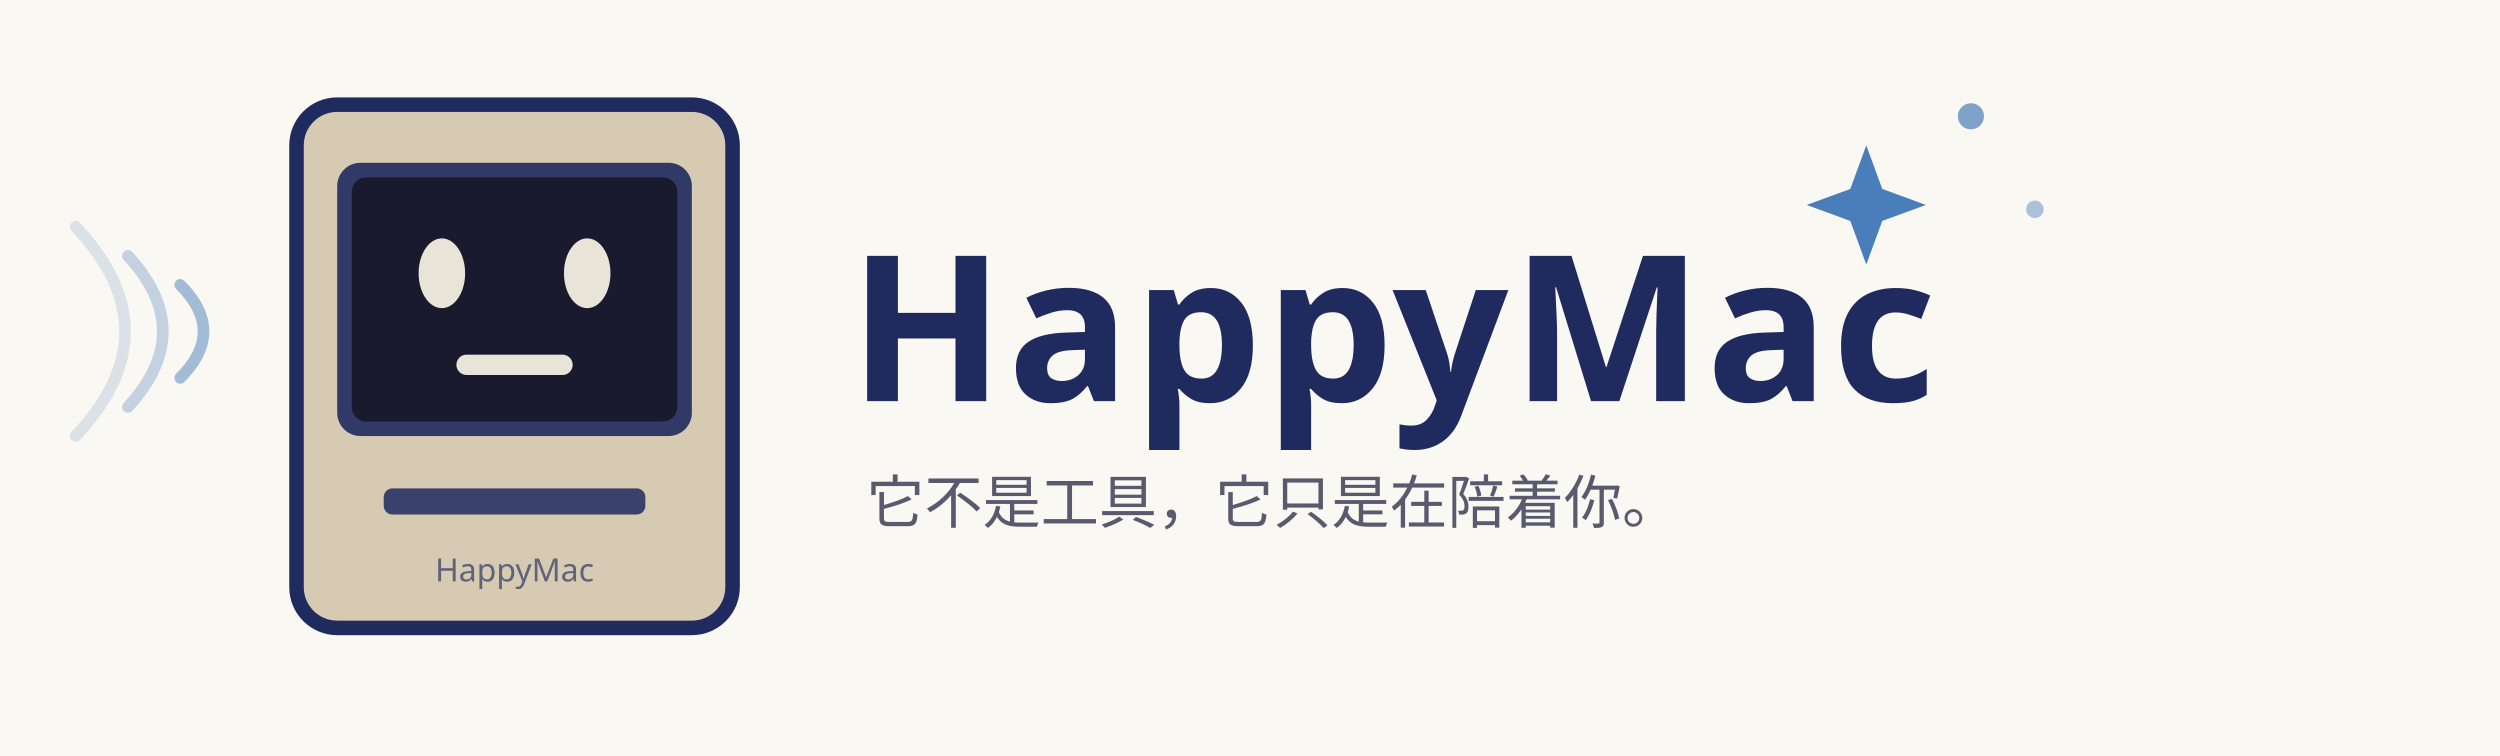
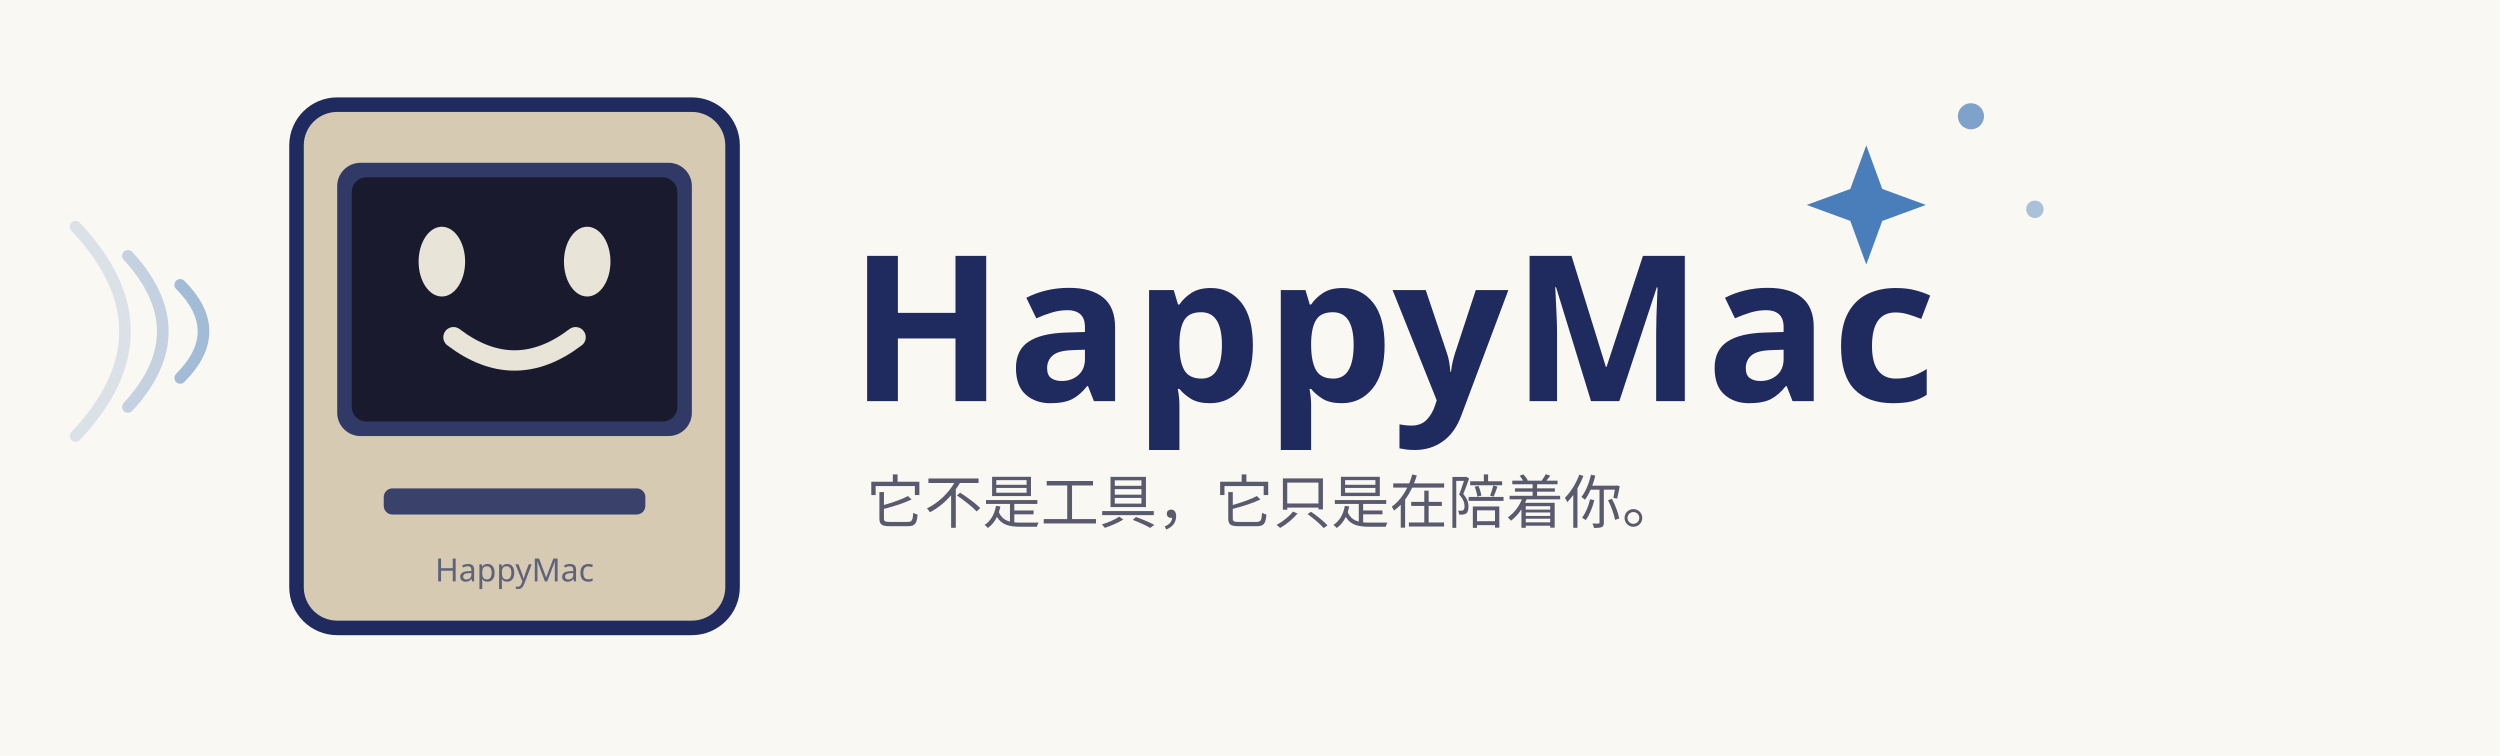
<svg xmlns="http://www.w3.org/2000/svg" width="860" height="260" viewBox="0 0 860 260" role="img" aria-label="HappyMac">
  <rect width="860" height="260" fill="#FAF8F2" />
  <path d="M 62 130 Q 78 114 62 98" stroke="#4A7EBB" stroke-width="4" fill="none" stroke-linecap="round" opacity="0.5" />
  <path d="M 44 140 Q 68 114 44 88" stroke="#4A7EBB" stroke-width="4" fill="none" stroke-linecap="round" opacity="0.32" />
  <path d="M 26 150 Q 60 114 26 78" stroke="#4A7EBB" stroke-width="4" fill="none" stroke-linecap="round" opacity="0.18" />
  <g>
    <rect x="102" y="36" width="150" height="180" rx="14" fill="#D6CBB2" stroke="#1F2A5E" stroke-width="5" />
    <rect x="116" y="56" width="122" height="94" rx="8" fill="#1F2A5E" opacity="0.9" />
    <rect x="121" y="61" width="112" height="84" rx="5" fill="#1A1A2E" />
-     <ellipse cx="152" cy="94" rx="8" ry="12" fill="#E8E4D8" />
-     <ellipse cx="202" cy="94" rx="8" ry="12" fill="#E8E4D8" />
-     <rect x="157" y="122" width="40" height="7" rx="3.5" fill="#E8E4D8" />
+     <ellipse cx="152" cy="90" rx="8" ry="12" fill="#E8E4D8" />
+     <ellipse cx="202" cy="90" rx="8" ry="12" fill="#E8E4D8" />
+     <path d="M 156 116 Q 177 132 198 116" stroke="#E8E4D8" stroke-width="7" fill="none" stroke-linecap="round" />
    <rect x="132" y="168" width="90" height="9" rx="3" fill="#1F2A5E" opacity="0.85" />
    <text x="177" y="200" font-family="Verdana, sans-serif" font-size="11" fill="#1F2A5E" text-anchor="middle" opacity="0.65">HappyMac</text>
  </g>
  <text x="292" y="138" font-family="Verdana, 'PingFang SC', sans-serif" font-size="70" font-weight="bold" fill="#1F2A5E" letter-spacing="1">HappyMac</text>
  <text x="298" y="180" font-family="'PingFang SC', 'Microsoft YaHei', sans-serif" font-size="20" fill="#5A5A6E">它不是工具，它只是在陪着你。</text>
  <g fill="#4A7EBB">
    <path d="M 642 50 l 5.5 15 15 5.5 -15 5.5 -5.5 15 -5.5 -15 -15 -5.5 15 -5.5 z" />
    <circle cx="678" cy="40" r="4.5" opacity="0.7" />
    <circle cx="700" cy="72" r="3" opacity="0.45" />
  </g>
</svg>
